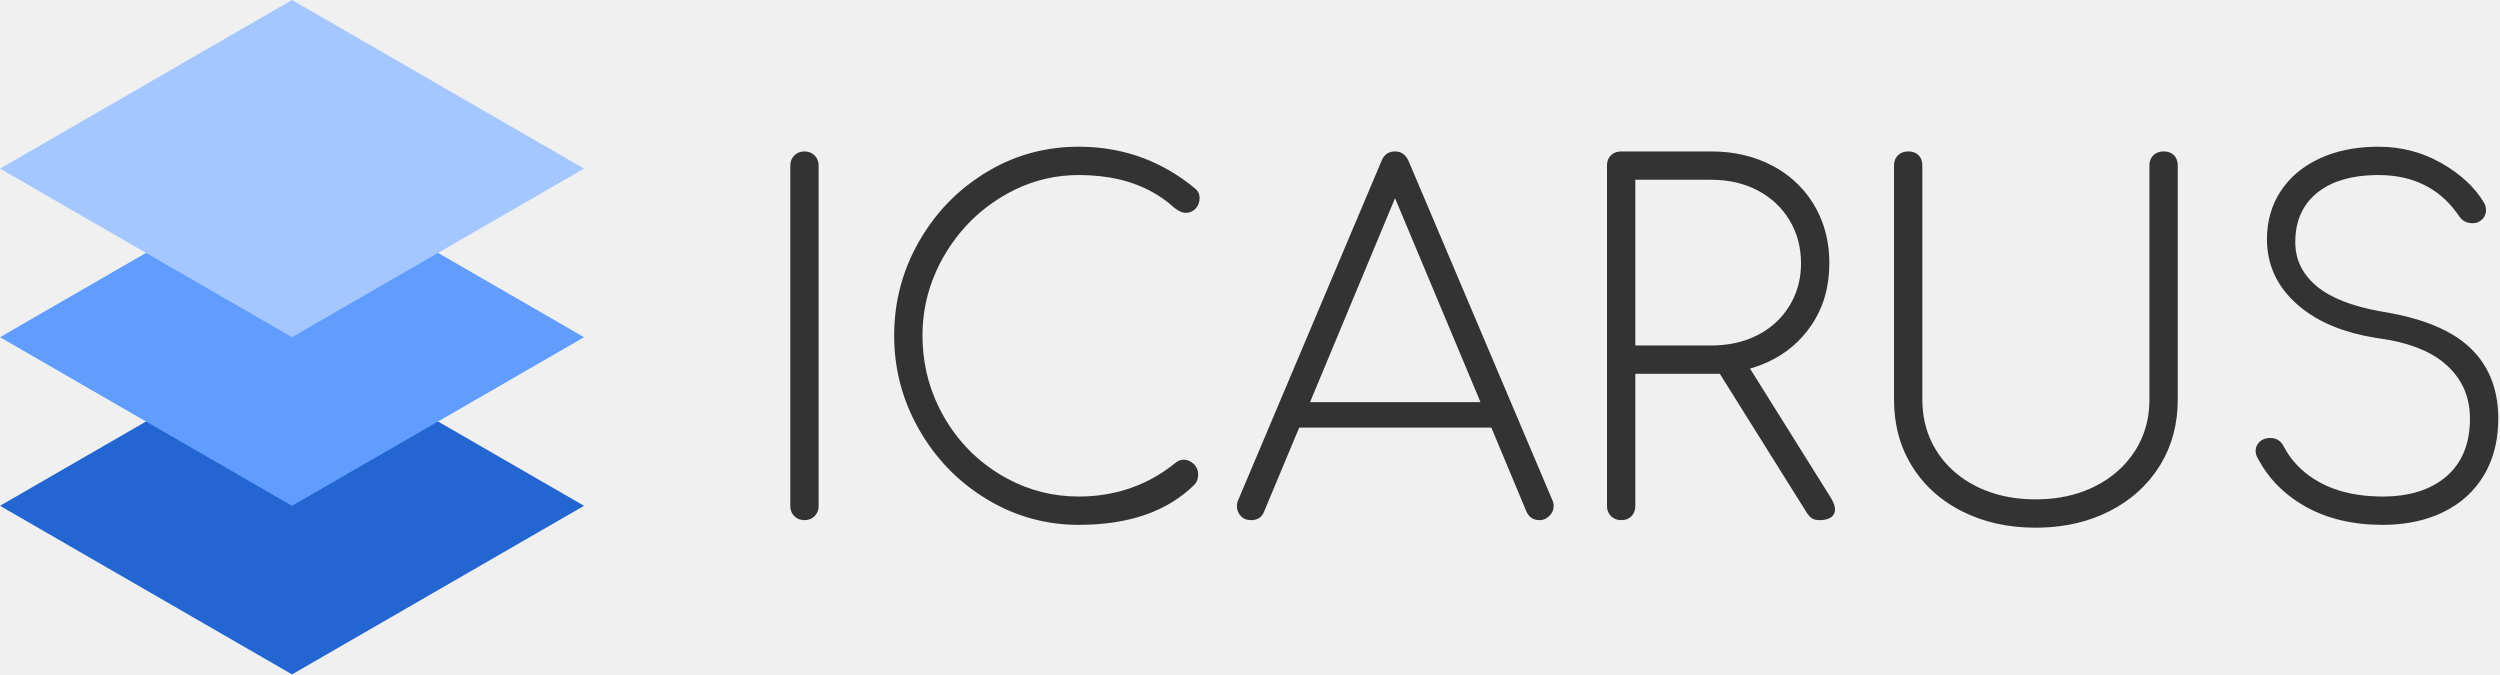
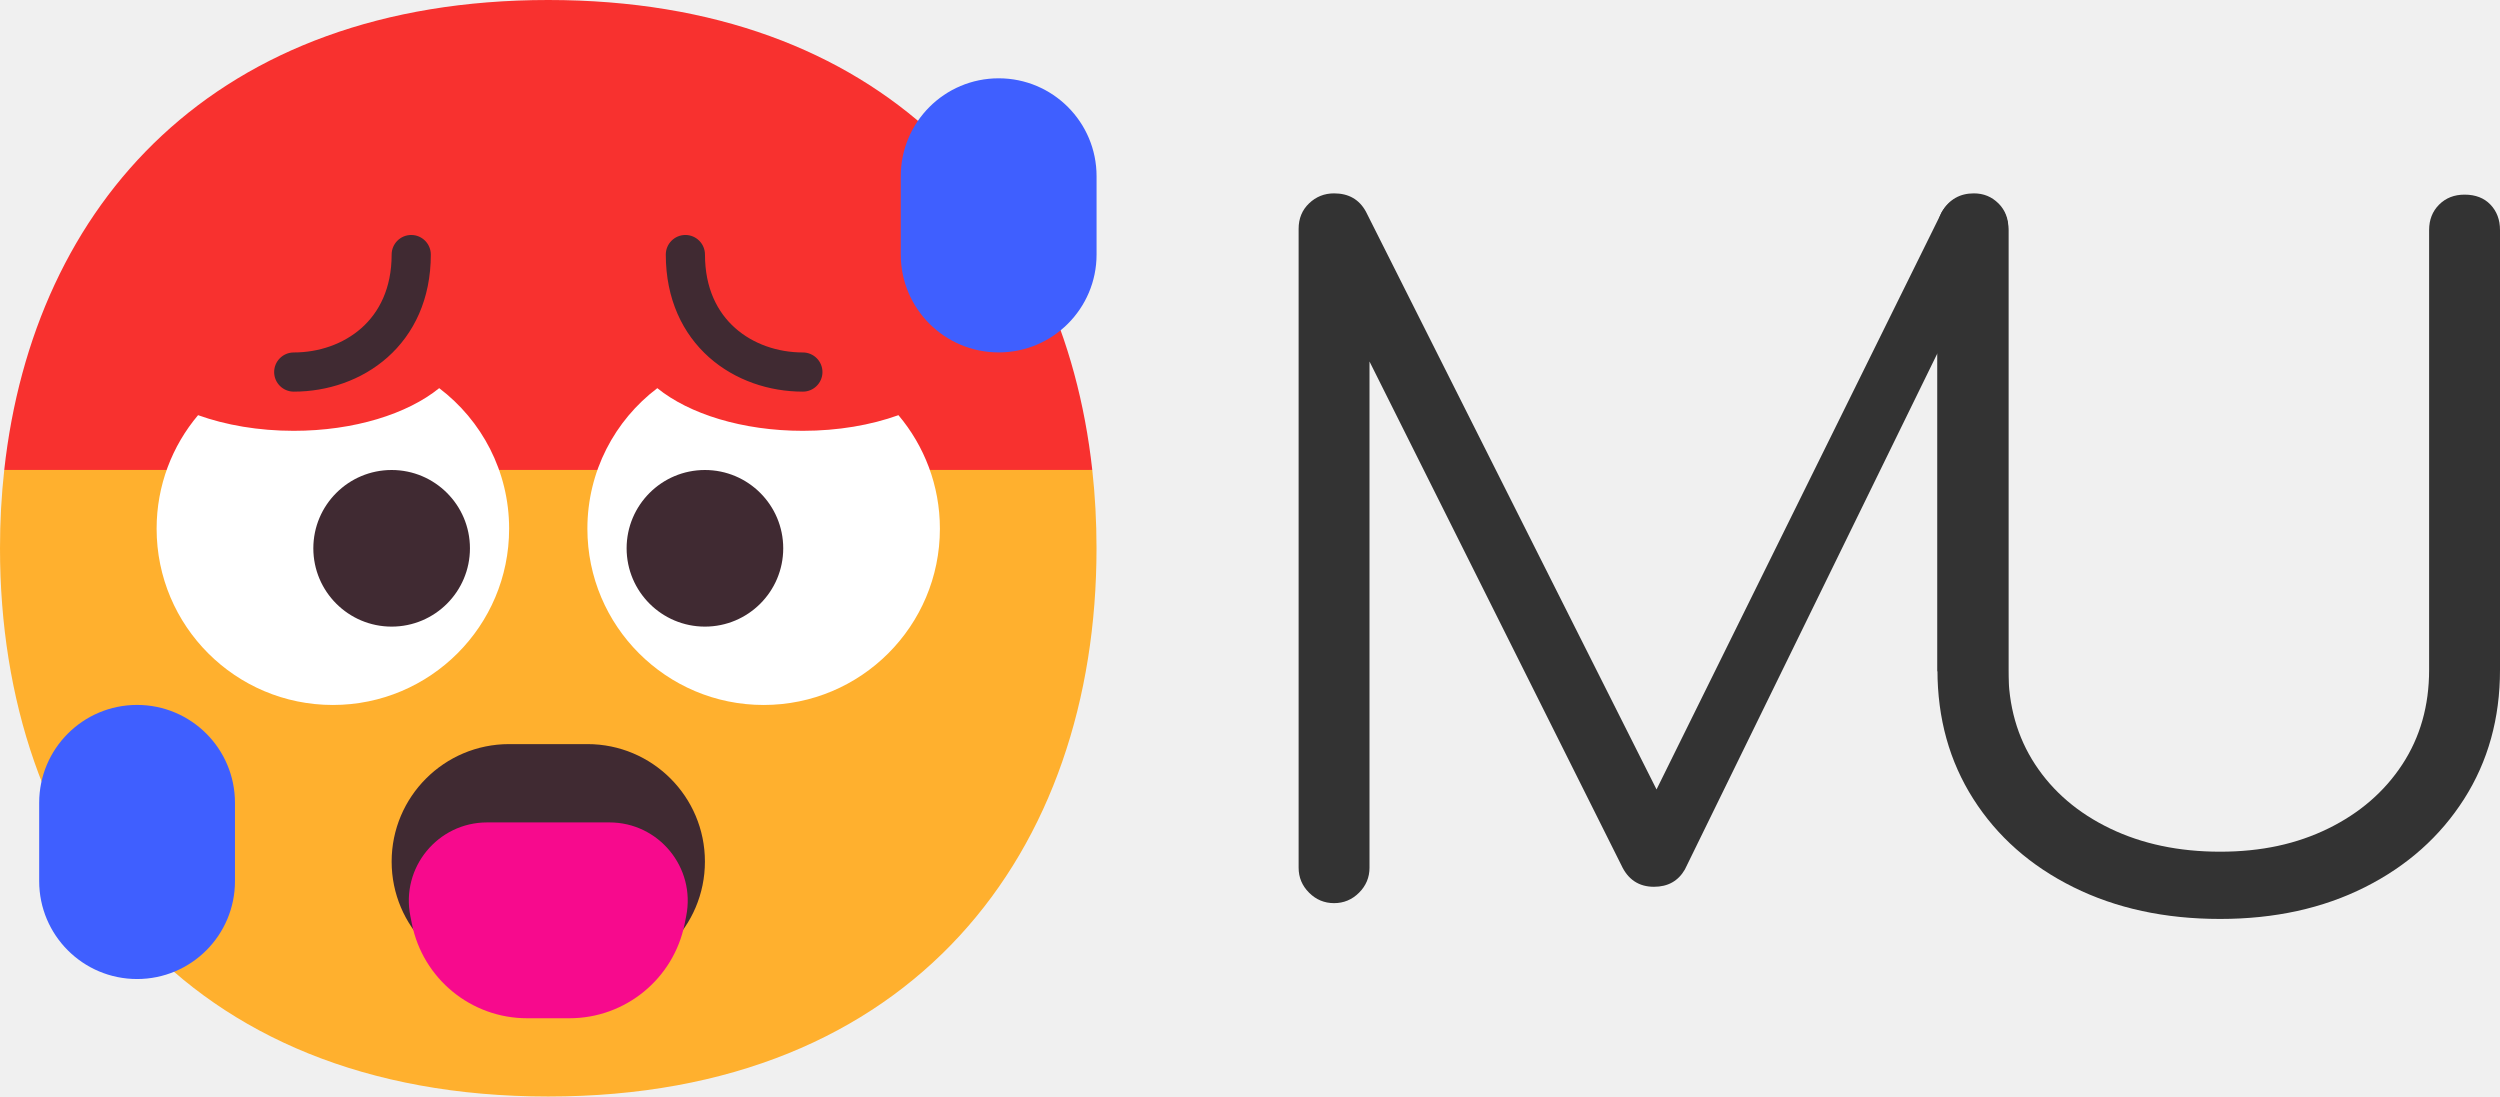
- <svg xmlns="http://www.w3.org/2000/svg" version="1.1" width="949" height="256" viewbox="0 0 949 256">
-   <path fill="#2366d1" d="M110.851 128L221.703 192L110.851 256L0 192Z" />
-   <path fill="#609dff" d="M110.851 64L221.703 128L110.851 192L0 128Z" />
-   <path fill="#a4c7ff" d="M110.851 0L221.703 64L110.851 128L0 64Z" />
-   <g transform="translate(300, 55.695), scale(0.7)" fill="#333">
-     <path d="M 613.888 10.24 L 613.888 137.216 A 60.705 60.705 0 0 0 613.954 140.055 Q 614.553 152.847 620.602 163.316 A 50.135 50.135 0 0 0 621.696 165.12 A 51.598 51.598 0 0 0 624.562 169.185 Q 631.357 177.897 641.762 183.449 A 63.11 63.11 0 0 0 643.456 184.32 A 61.649 61.649 0 0 0 648.369 186.492 Q 659.467 190.833 672.846 191.198 A 90.809 90.809 0 0 0 675.328 191.232 A 90.563 90.563 0 0 0 678.104 191.19 Q 692.78 190.74 704.7 185.489 A 61.259 61.259 0 0 0 707.2 184.32 Q 721.152 177.408 729.088 165.12 A 49.502 49.502 0 0 0 731.322 161.299 Q 736.63 151.203 736.997 139.036 A 60.335 60.335 0 0 0 737.024 137.216 L 737.024 10.24 A 10.857 10.857 0 0 1 737.062 9.315 Q 737.313 6.384 739.2 4.608 A 7.256 7.256 0 0 1 741.925 2.981 Q 743.196 2.56 744.704 2.56 Q 746.956 2.56 748.602 3.369 A 6.472 6.472 0 0 1 750.336 4.608 Q 752.167 6.439 752.361 9.499 A 11.729 11.729 0 0 1 752.384 10.24 L 752.384 137.216 Q 752.384 156.807 743.135 172.194 A 64.077 64.077 0 0 1 742.528 173.184 Q 732.672 188.928 715.136 197.76 Q 698.912 205.931 678.635 206.543 A 109.71 109.71 0 0 1 675.328 206.592 Q 653.056 206.592 635.52 197.76 A 77.835 77.835 0 0 1 632.828 196.338 Q 618.963 188.661 610.337 176.346 A 65.778 65.778 0 0 1 608.256 173.184 Q 598.528 157.44 598.528 137.216 L 598.528 10.24 A 10.857 10.857 0 0 1 598.566 9.315 Q 598.817 6.384 600.704 4.608 A 7.256 7.256 0 0 1 603.429 2.981 Q 604.7 2.56 606.208 2.56 Q 608.46 2.56 610.106 3.369 A 6.472 6.472 0 0 1 611.84 4.608 Q 613.671 6.439 613.865 9.499 A 11.729 11.729 0 0 1 613.888 10.24 Z M 895.488 8.96 A 69.507 69.507 0 0 0 894.88 8.615 Q 879.509 0 861.184 0 A 100.005 100.005 0 0 0 858.79 0.028 Q 842.342 0.422 829.568 6.272 A 61.75 61.75 0 0 0 828.078 6.979 Q 815.456 13.172 808.32 23.936 Q 800.768 35.328 800.768 50.176 Q 800.768 69.697 815.175 83.659 A 59.222 59.222 0 0 0 817.024 85.376 A 60.63 60.63 0 0 0 819.68 87.606 Q 834.727 99.526 859.059 103.529 A 133.91 133.91 0 0 0 861.696 103.936 Q 884.116 107.004 896.419 116.925 A 41.61 41.61 0 0 1 898.432 118.656 A 43.592 43.592 0 0 1 899.28 119.455 Q 910.848 130.653 910.848 147.456 Q 910.848 167.68 898.176 178.688 A 39.281 39.281 0 0 1 893.72 182.034 Q 882.522 189.266 865.531 189.672 A 85.481 85.481 0 0 1 863.488 189.696 A 102.18 102.18 0 0 1 861.3 189.673 Q 845.567 189.336 833.654 184.112 A 55.097 55.097 0 0 1 830.592 182.656 A 56.619 56.619 0 0 1 829.066 181.842 Q 818.274 175.871 811.94 166.114 A 47.528 47.528 0 0 1 809.984 162.816 A 12.115 12.115 0 0 0 809.808 162.46 Q 807.734 158.428 803.571 158.002 A 9.942 9.942 0 0 0 802.56 157.952 A 12.194 12.194 0 0 0 802.217 157.957 Q 798.871 158.051 796.8 160 A 7.449 7.449 0 0 0 796.119 160.731 Q 794.934 162.191 794.688 164.094 A 8.003 8.003 0 0 0 794.624 165.12 A 6.218 6.218 0 0 0 794.708 166.137 Q 794.803 166.708 795.004 167.28 A 7.895 7.895 0 0 0 795.392 168.192 A 65.044 65.044 0 0 0 796.099 169.546 Q 804.091 184.419 819.055 193.615 A 74.4 74.4 0 0 0 821.76 195.2 Q 839.424 205.056 863.488 205.056 Q 879.548 205.056 892.299 199.951 A 62.036 62.036 0 0 0 896.384 198.144 Q 910.592 191.232 918.4 178.176 A 51.186 51.186 0 0 0 920.533 174.225 Q 926.208 162.515 926.208 147.456 A 72.811 72.811 0 0 0 926.178 145.354 Q 925.592 125.061 913.589 111.755 A 49.8 49.8 0 0 0 911.36 109.44 Q 896.512 94.976 864.256 89.6 A 157.882 157.882 0 0 1 862.446 89.288 Q 839.242 85.142 827.904 75.776 A 41.218 41.218 0 0 1 826.977 74.987 Q 816.128 65.472 816.128 51.712 A 49.293 49.293 0 0 1 816.128 51.578 Q 816.175 34.522 828.032 24.96 A 35.234 35.234 0 0 1 828.891 24.289 Q 840.118 15.794 859.213 15.381 A 91.194 91.194 0 0 1 861.184 15.36 A 73.044 73.044 0 0 1 862.037 15.365 Q 888.747 15.677 903.514 35.593 A 59.37 59.37 0 0 1 904.96 37.632 Q 907.22 41.022 911.076 41.419 A 10.261 10.261 0 0 0 912.128 41.472 A 14.543 14.543 0 0 0 912.743 41.459 Q 914.336 41.392 915.2 40.96 A 10.655 10.655 0 0 0 915.336 40.891 Q 916.348 40.366 917.135 39.681 A 7.607 7.607 0 0 0 918.4 38.272 Q 919.197 37.122 919.442 35.787 A 6.761 6.761 0 0 0 919.552 34.56 Q 919.552 32.256 918.528 30.464 Q 911.104 17.92 895.488 8.96 Z M 160.311 0.068 A 110.648 110.648 0 0 0 156.416 0 Q 131.565 0 110.402 11.483 A 99.343 99.343 0 0 0 106.112 13.952 A 109.009 109.009 0 0 0 104.543 14.926 Q 84.677 27.489 72.14 47.479 A 111.393 111.393 0 0 0 69.76 51.456 Q 56.32 75.008 56.32 102.4 Q 56.32 127.331 67.56 149.187 A 107.592 107.592 0 0 0 69.888 153.472 Q 83.456 177.152 106.496 191.104 A 103.444 103.444 0 0 0 108.082 192.045 Q 130.459 205.056 156.416 205.056 Q 197.376 205.056 219.392 183.04 Q 220.918 181.296 221.145 178.624 A 11.364 11.364 0 0 0 221.184 177.664 Q 221.184 174.906 219.514 172.852 A 8.614 8.614 0 0 0 218.752 172.032 A 10.501 10.501 0 0 0 218.638 171.925 Q 216.248 169.728 213.248 169.728 A 6.244 6.244 0 0 0 211.549 169.961 Q 210.906 170.141 210.291 170.463 A 7.508 7.508 0 0 0 209.408 171.008 Q 186.624 189.696 156.416 189.696 Q 135.765 189.696 117.743 180.022 A 87.237 87.237 0 0 1 114.048 177.92 Q 94.464 166.144 83.072 146.048 Q 72.704 127.758 71.772 106.604 A 95.549 95.549 0 0 1 71.68 102.4 Q 71.68 79.616 83.2 59.52 A 97.348 97.348 0 0 1 83.35 59.26 Q 94.847 39.346 114.304 27.392 A 88.056 88.056 0 0 1 117.155 25.713 Q 133.663 16.406 152.218 15.466 A 82.911 82.911 0 0 1 156.416 15.36 A 117.212 117.212 0 0 1 156.817 15.361 Q 180.184 15.441 196.829 24.848 A 63.01 63.01 0 0 1 207.872 32.768 A 23.034 23.034 0 0 0 208.339 33.158 Q 211.641 35.84 214.272 35.84 A 9.974 9.974 0 0 0 214.911 35.82 Q 217.343 35.664 219.009 34.296 A 6.873 6.873 0 0 0 219.904 33.408 A 9.994 9.994 0 0 0 220.133 33.126 Q 221.952 30.799 221.952 27.904 A 8.988 8.988 0 0 0 221.929 27.259 Q 221.724 24.398 219.648 22.784 A 110.881 110.881 0 0 0 219.543 22.697 Q 193.686 1.244 160.311 0.068 Z M 551.168 198.4 L 504.064 123.136 L 499.456 123.136 L 458.24 123.136 L 458.24 194.816 Q 458.24 198.144 456.192 200.32 Q 454.232 202.403 450.865 202.492 A 11.487 11.487 0 0 1 450.56 202.496 Q 447.452 202.496 445.349 200.598 A 7.871 7.871 0 0 1 445.056 200.32 A 7.525 7.525 0 0 1 444.182 199.275 Q 442.889 197.403 442.88 194.85 A 10.179 10.179 0 0 1 442.88 194.816 L 442.88 10.24 A 10.857 10.857 0 0 1 442.918 9.315 Q 443.169 6.384 445.056 4.608 A 7.256 7.256 0 0 1 447.781 2.981 Q 449.052 2.56 450.56 2.56 L 499.456 2.56 Q 517.888 2.56 532.48 10.24 Q 545.954 17.332 553.971 29.662 A 58.968 58.968 0 0 1 555.264 31.744 A 56.737 56.737 0 0 1 560.414 43.13 Q 563.456 52.468 563.456 63.232 Q 563.456 82.2 553.946 96.465 A 56.692 56.692 0 0 1 551.808 99.456 A 58.849 58.849 0 0 1 549.212 102.618 Q 538.621 114.637 522.253 119.779 A 72.195 72.195 0 0 1 520.448 120.32 L 564.48 190.72 Q 566.528 194.304 566.528 196.608 A 6.599 6.599 0 0 1 566.478 197.436 Q 566.253 199.208 565.035 200.395 A 5.625 5.625 0 0 1 564.352 200.96 A 6.473 6.473 0 0 1 563.547 201.443 Q 561.472 202.496 558.08 202.496 Q 555.751 202.496 554.27 201.649 A 4.911 4.911 0 0 1 553.984 201.472 Q 552.654 200.585 551.515 198.93 A 14.447 14.447 0 0 1 551.168 198.4 Z M 399.104 197.632 L 380.16 152.32 L 275.968 152.32 L 257.024 197.632 Q 255.324 202.248 250.396 202.483 A 11.297 11.297 0 0 1 249.856 202.496 A 10.258 10.258 0 0 1 248.931 202.455 Q 246.143 202.203 244.4 200.383 A 6.997 6.997 0 0 1 244.224 200.192 A 8.678 8.678 0 0 1 243.477 199.224 Q 242.176 197.264 242.176 194.816 A 7.805 7.805 0 0 1 242.282 193.521 A 7.181 7.181 0 0 1 242.944 191.488 L 320.512 7.936 A 12.196 12.196 0 0 1 320.852 7.129 Q 322.805 2.936 327.14 2.591 A 10.038 10.038 0 0 1 327.936 2.56 A 9.004 9.004 0 0 1 328.947 2.615 Q 333.29 3.106 335.36 7.936 L 413.184 191.488 Q 413.952 193.024 413.952 194.816 A 7.64 7.64 0 0 1 413.846 196.101 Q 413.457 198.383 411.648 200.192 A 9.044 9.044 0 0 1 410.871 200.886 Q 409.083 202.303 406.879 202.473 A 7.908 7.908 0 0 1 406.272 202.496 A 9.93 9.93 0 0 1 405.339 202.453 Q 400.96 202.04 399.104 197.632 Z M 15.36 10.24 L 15.36 194.816 Q 15.36 197.924 13.462 200.027 A 7.871 7.871 0 0 1 13.184 200.32 A 7.525 7.525 0 0 1 12.139 201.194 Q 10.267 202.487 7.714 202.496 A 10.179 10.179 0 0 1 7.68 202.496 Q 4.572 202.496 2.469 200.598 A 7.871 7.871 0 0 1 2.176 200.32 A 7.525 7.525 0 0 1 1.302 199.275 Q 0.009 197.403 0 194.85 A 10.179 10.179 0 0 1 0 194.816 L 0 10.24 Q 0 7.132 1.898 5.029 A 7.871 7.871 0 0 1 2.176 4.736 A 7.525 7.525 0 0 1 3.221 3.862 Q 5.093 2.569 7.646 2.56 A 10.179 10.179 0 0 1 7.68 2.56 Q 10.788 2.56 12.891 4.458 A 7.871 7.871 0 0 1 13.184 4.736 A 7.525 7.525 0 0 1 14.058 5.781 Q 15.351 7.653 15.36 10.206 A 10.179 10.179 0 0 1 15.36 10.24 Z M 281.856 138.496 L 374.272 138.496 L 327.936 27.904 L 281.856 138.496 Z M 458.24 107.776 L 499.456 107.776 Q 510.418 107.776 519.519 104.362 A 48.175 48.175 0 0 0 524.544 102.144 A 47.471 47.471 0 0 0 527.059 100.761 Q 534.75 96.219 539.878 89.183 A 43.678 43.678 0 0 0 541.824 86.272 Q 547.436 77.109 548.027 65.896 A 50.673 50.673 0 0 0 548.096 63.232 Q 548.096 50.176 541.824 39.808 Q 535.552 29.44 524.544 23.68 Q 513.536 17.92 499.456 17.92 L 458.24 17.92 L 458.24 107.776 Z" vector-effect="non-scaling-stroke" />
-   </g>
+ <svg xmlns="http://www.w3.org/2000/svg" id="_图层_1" data-name=" 图层 1" viewBox="0 0 495.16 217.18">
+   <defs>
+     <style>
+       .cls-1 {
+         fill: #f8312f;
+       }
+ 
+       .cls-1, .cls-2, .cls-3, .cls-4, .cls-5, .cls-6, .cls-7 {
+         stroke-width: 0px;
+       }
+ 
+       .cls-2 {
+         fill: #ffb02e;
+       }
+ 
+       .cls-3 {
+         fill: #f70a8d;
+       }
+ 
+       .cls-4 {
+         fill: #3f5fff;
+       }
+ 
+       .cls-5 {
+         fill: #402a32;
+       }
+ 
+       .cls-6 {
+         fill: #333;
+       }
+ 
+       .cls-7 {
+         fill: #fff;
+       }
+     </style>
+   </defs>
+   <path class="cls-6" d="M395.81,40.28c-1.32-1.32-2.94-1.98-4.86-1.98-2.76,0-4.86,1.2-6.3,3.6l-56.55,114.46-57.57-114.46c-1.32-2.4-3.42-3.6-6.3-3.6-1.92,0-3.57.66-4.95,1.98-1.38,1.32-2.07,3-2.07,5.04v126.54c0,1.92.69,3.57,2.07,4.95,1.38,1.38,3.03,2.07,4.95,2.07s3.57-.69,4.95-2.07c1.38-1.38,2.07-3.03,2.07-4.95v-100.26l49.86,99.72c1.32,2.88,3.48,4.32,6.48,4.32,2.76,0,4.8-1.14,6.12-3.42l50.04-102.28v62.93c.56,1.04.77,2.26.46,3.44.04.19.08.38.12.57.14.81.22,1.62.29,2.44.05.59.1,1.19.16,1.78.46.64.97,1.27,1.19,1.61.79,1.26,1.62,2.47,2.05,3.92.32,1.07.51,2.15.64,3.23.73,1.61,1.27,3.32,1.64,5.04,2.04,2.4,4.46,4.42,7.5,5.74V45.32c0-2.04-.66-3.72-1.98-5.04Z" />
+   <path class="cls-6" d="M439.72,182.01c-10.92,0-20.61-2.1-29.07-6.3s-15.06-10.02-19.8-17.46c-4.74-7.44-7.11-15.96-7.11-25.56V45.57c0-2.04.66-3.72,1.98-5.04,1.32-1.32,3-1.98,5.04-1.98s3.72.66,5.04,1.98c1.32,1.32,1.98,3,1.98,5.04v87.12c0,7.08,1.77,13.32,5.31,18.72,3.54,5.4,8.49,9.63,14.85,12.69,6.36,3.06,13.62,4.59,21.78,4.59s15.18-1.53,21.42-4.59c6.24-3.06,11.13-7.29,14.67-12.69,3.54-5.4,5.31-11.64,5.31-18.72V45.57c0-2.04.66-3.72,1.98-5.04,1.32-1.32,3-1.98,5.04-1.98,2.16,0,3.87.66,5.13,1.98,1.26,1.32,1.89,3,1.89,5.04v87.12c0,9.6-2.37,18.12-7.11,25.56-4.74,7.44-11.28,13.26-19.62,17.46-8.34,4.2-17.91,6.3-28.71,6.3Z" />
+   <path class="cls-2" d="M217.18,108.59c0,59.97-36.18,108.59-108.59,108.59S0,168.56,0,108.59c0-5.26.28-10.44.84-15.51l107.75-28.7,107.75,28.7c.56,5.06.84,10.24.84,15.51Z" />
+   <path class="cls-1" d="M216.34,93.08C210.55,40.46,174.64,0,108.59,0S6.63,40.46.84,93.08h215.5Z" />
+   <path class="cls-4" d="M197.8,15.51c-10.71,0-19.39,8.68-19.39,19.39v15.51c0,10.71,8.68,19.39,19.39,19.39s19.39-8.68,19.39-19.39v-15.51c0-10.71-8.68-19.39-19.39-19.39Z" />
+   <path class="cls-4" d="M27.15,139.62c-10.71,0-19.39,8.68-19.39,19.39v15.51c0,10.71,8.68,19.39,19.39,19.39s19.39-8.68,19.39-19.39v-15.51c0-10.71-8.68-19.39-19.39-19.39Z" />
+   <path class="cls-7" d="M86.99,76.88c-6.29,5.1-16.85,8.45-28.82,8.45-6.98,0-13.48-1.14-18.94-3.1-5.12,6.07-8.21,13.92-8.21,22.49,0,19.28,15.63,34.91,34.91,34.91s34.91-15.63,34.91-34.91c0-11.37-5.43-21.46-13.85-27.84Z" />
+   <path class="cls-7" d="M177.95,82.23c-5.45,1.96-11.96,3.1-18.94,3.1-11.97,0-22.53-3.35-28.82-8.45-8.41,6.37-13.85,16.47-13.85,27.84,0,19.28,15.63,34.91,34.91,34.91s34.91-15.63,34.91-34.91c0-8.57-3.09-16.42-8.21-22.49Z" />
+   <path class="cls-5" d="M85.33,50.42c0-2.14-1.74-3.88-3.88-3.88s-3.88,1.74-3.88,3.88c0,6.7-2.48,11.45-5.97,14.55-3.57,3.17-8.43,4.84-13.42,4.84-2.14,0-3.88,1.74-3.88,3.88s1.74,3.88,3.88,3.88c6.64,0,13.41-2.21,18.58-6.8,5.23-4.65,8.57-11.54,8.57-20.35Z" />
+   <path class="cls-5" d="M131.87,50.42c0-2.14,1.74-3.88,3.88-3.88s3.88,1.74,3.88,3.88c0,6.7,2.48,11.45,5.97,14.55,3.57,3.17,8.43,4.84,13.42,4.84,2.14,0,3.88,1.74,3.88,3.88s-1.74,3.88-3.88,3.88c-6.64,0-13.41-2.21-18.58-6.8-5.23-4.65-8.57-11.54-8.57-20.35Z" />
+   <path class="cls-5" d="M77.57,124.11c8.57,0,15.51-6.95,15.51-15.51s-6.95-15.51-15.51-15.51-15.51,6.95-15.51,15.51,6.95,15.51,15.51,15.51Z" />
+   <path class="cls-5" d="M139.62,124.11c8.57,0,15.51-6.95,15.51-15.51s-6.95-15.51-15.51-15.51-15.51,6.95-15.51,15.51,6.95,15.51,15.51,15.51Z" />
+   <path class="cls-5" d="M100.84,147.38c-12.85,0-23.27,10.42-23.27,23.27s10.42,23.27,23.27,23.27h15.51c12.85,0,23.27-10.42,23.27-23.27s-10.42-23.27-23.27-23.27h-15.51Z" />
+   <path class="cls-3" d="M81.28,181.45c-1.92-9.6,5.42-18.56,15.21-18.56h24.21c9.79,0,17.13,8.96,15.21,18.56l-.3,1.52c-2.18,10.88-11.73,18.71-22.82,18.71h-8.39c-11.09,0-20.64-7.83-22.82-18.71l-.3-1.52Z" />
</svg>
